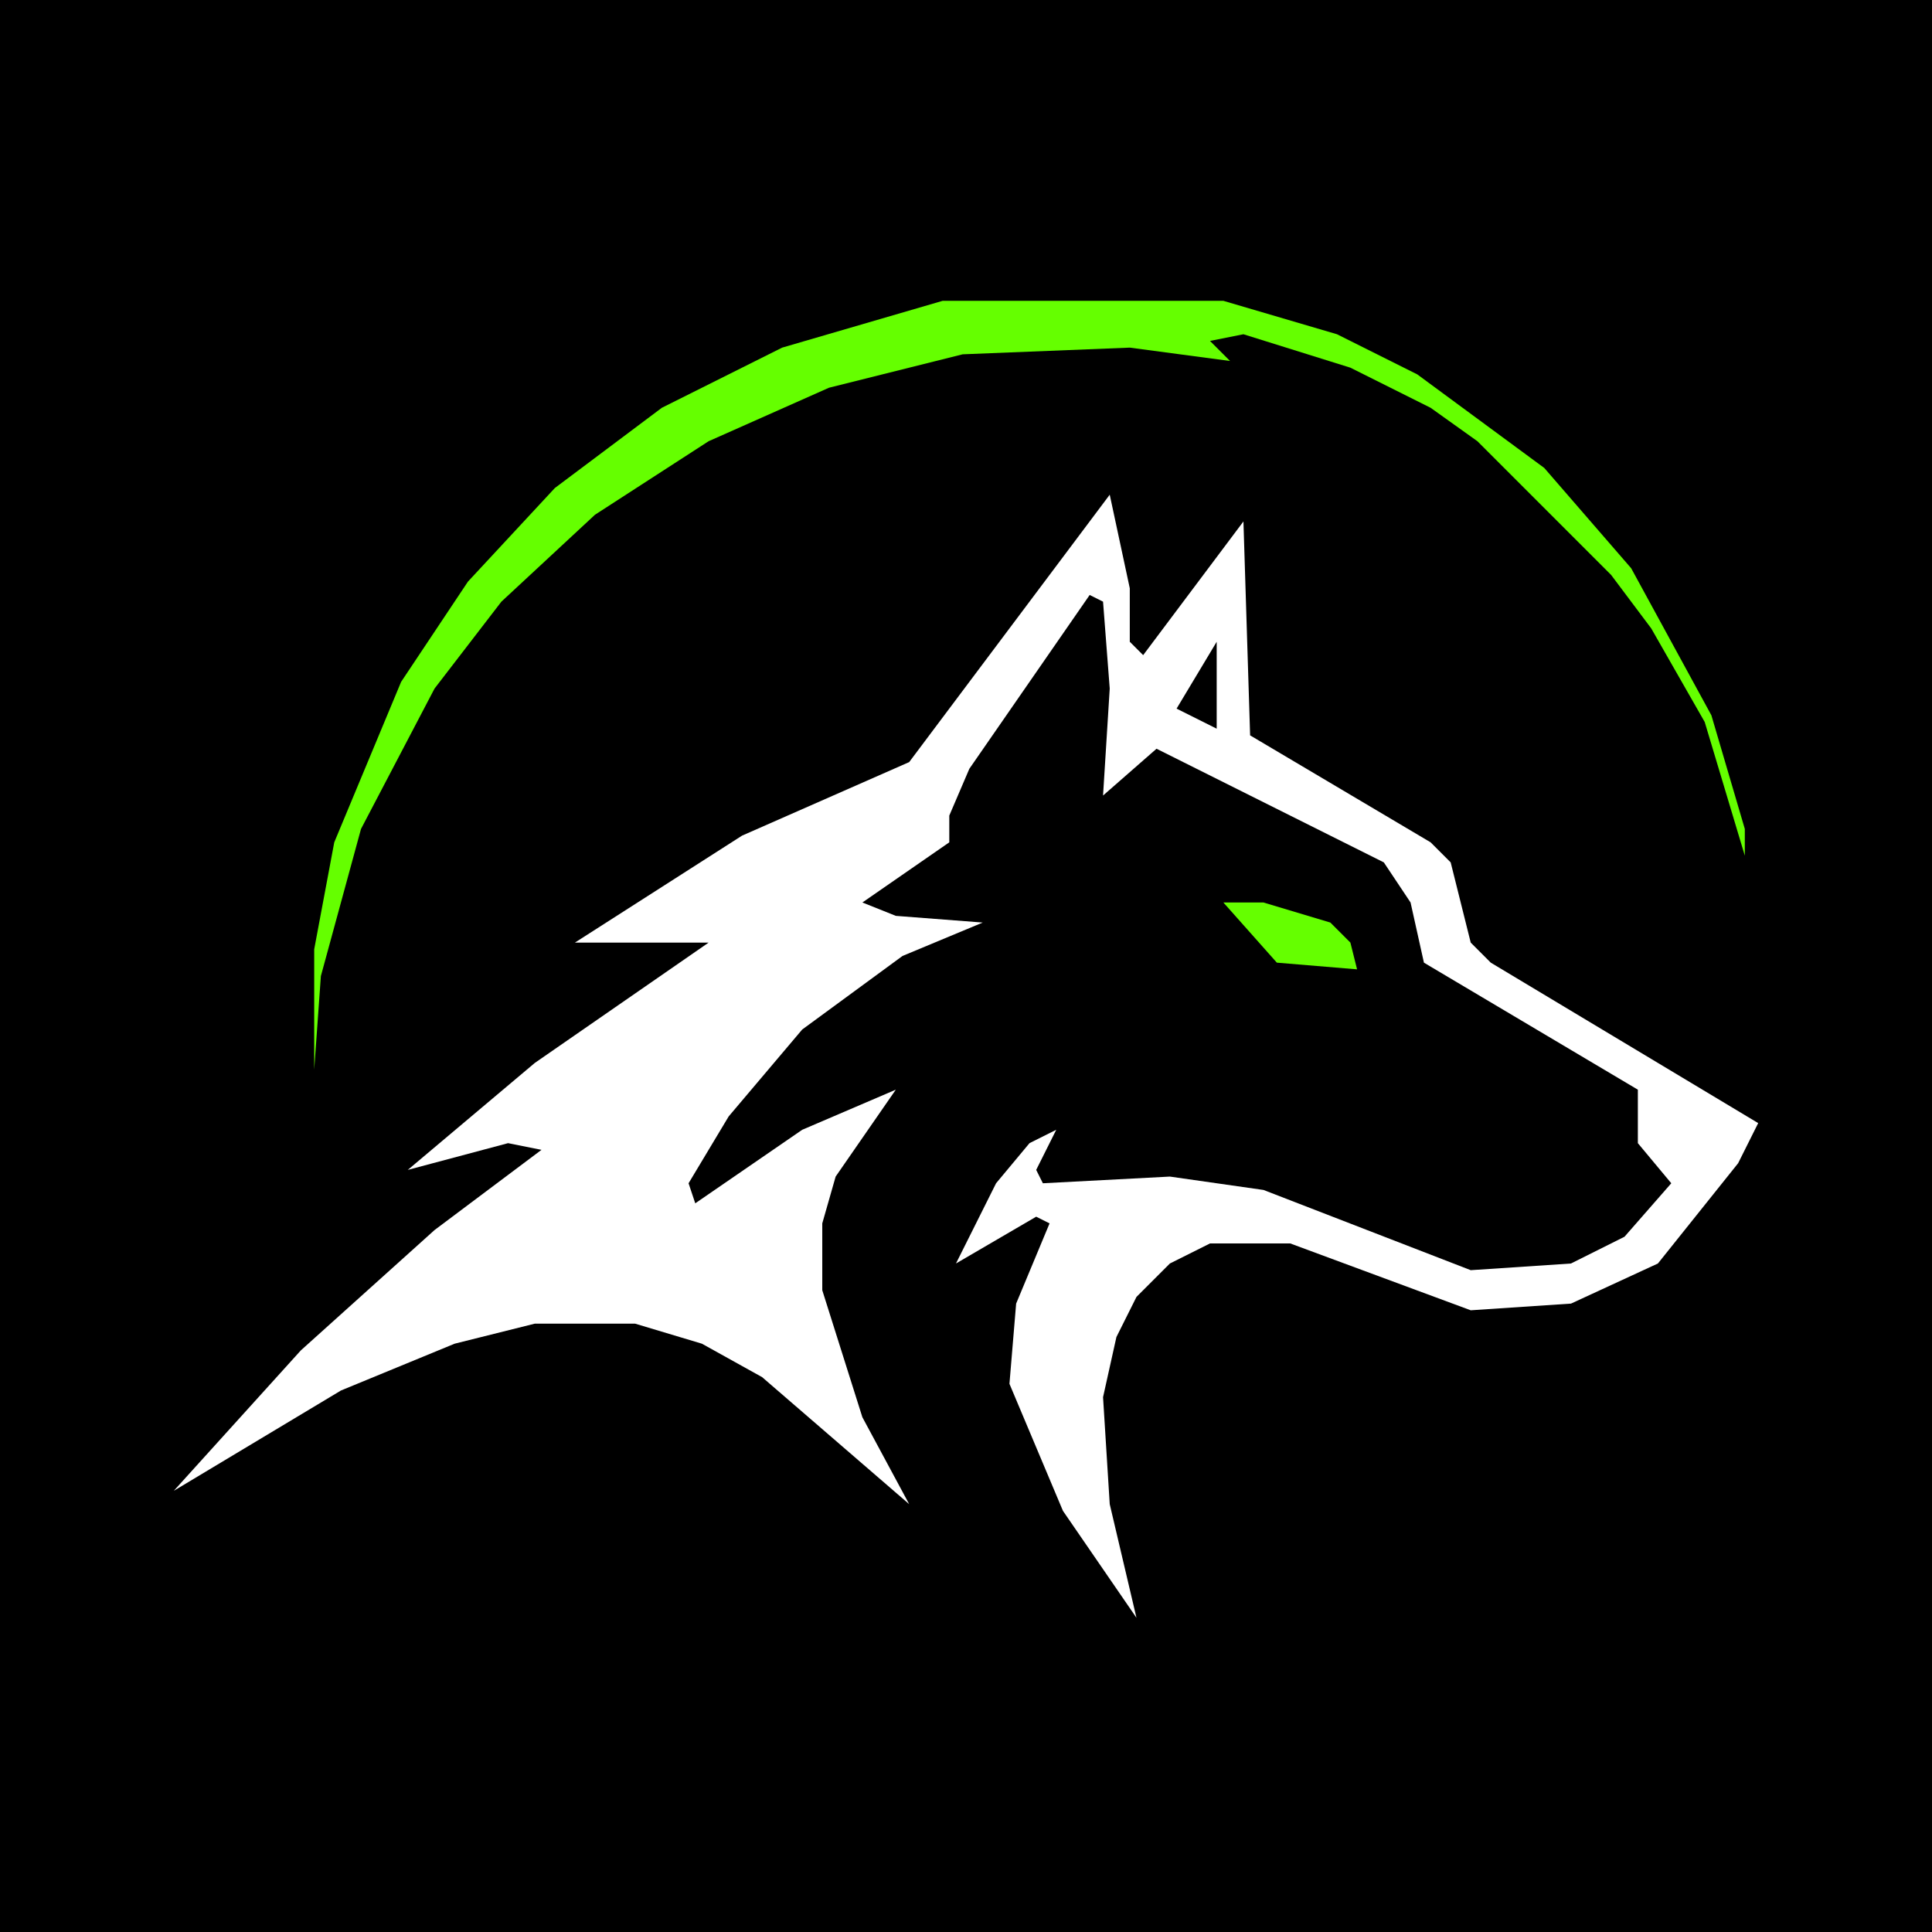
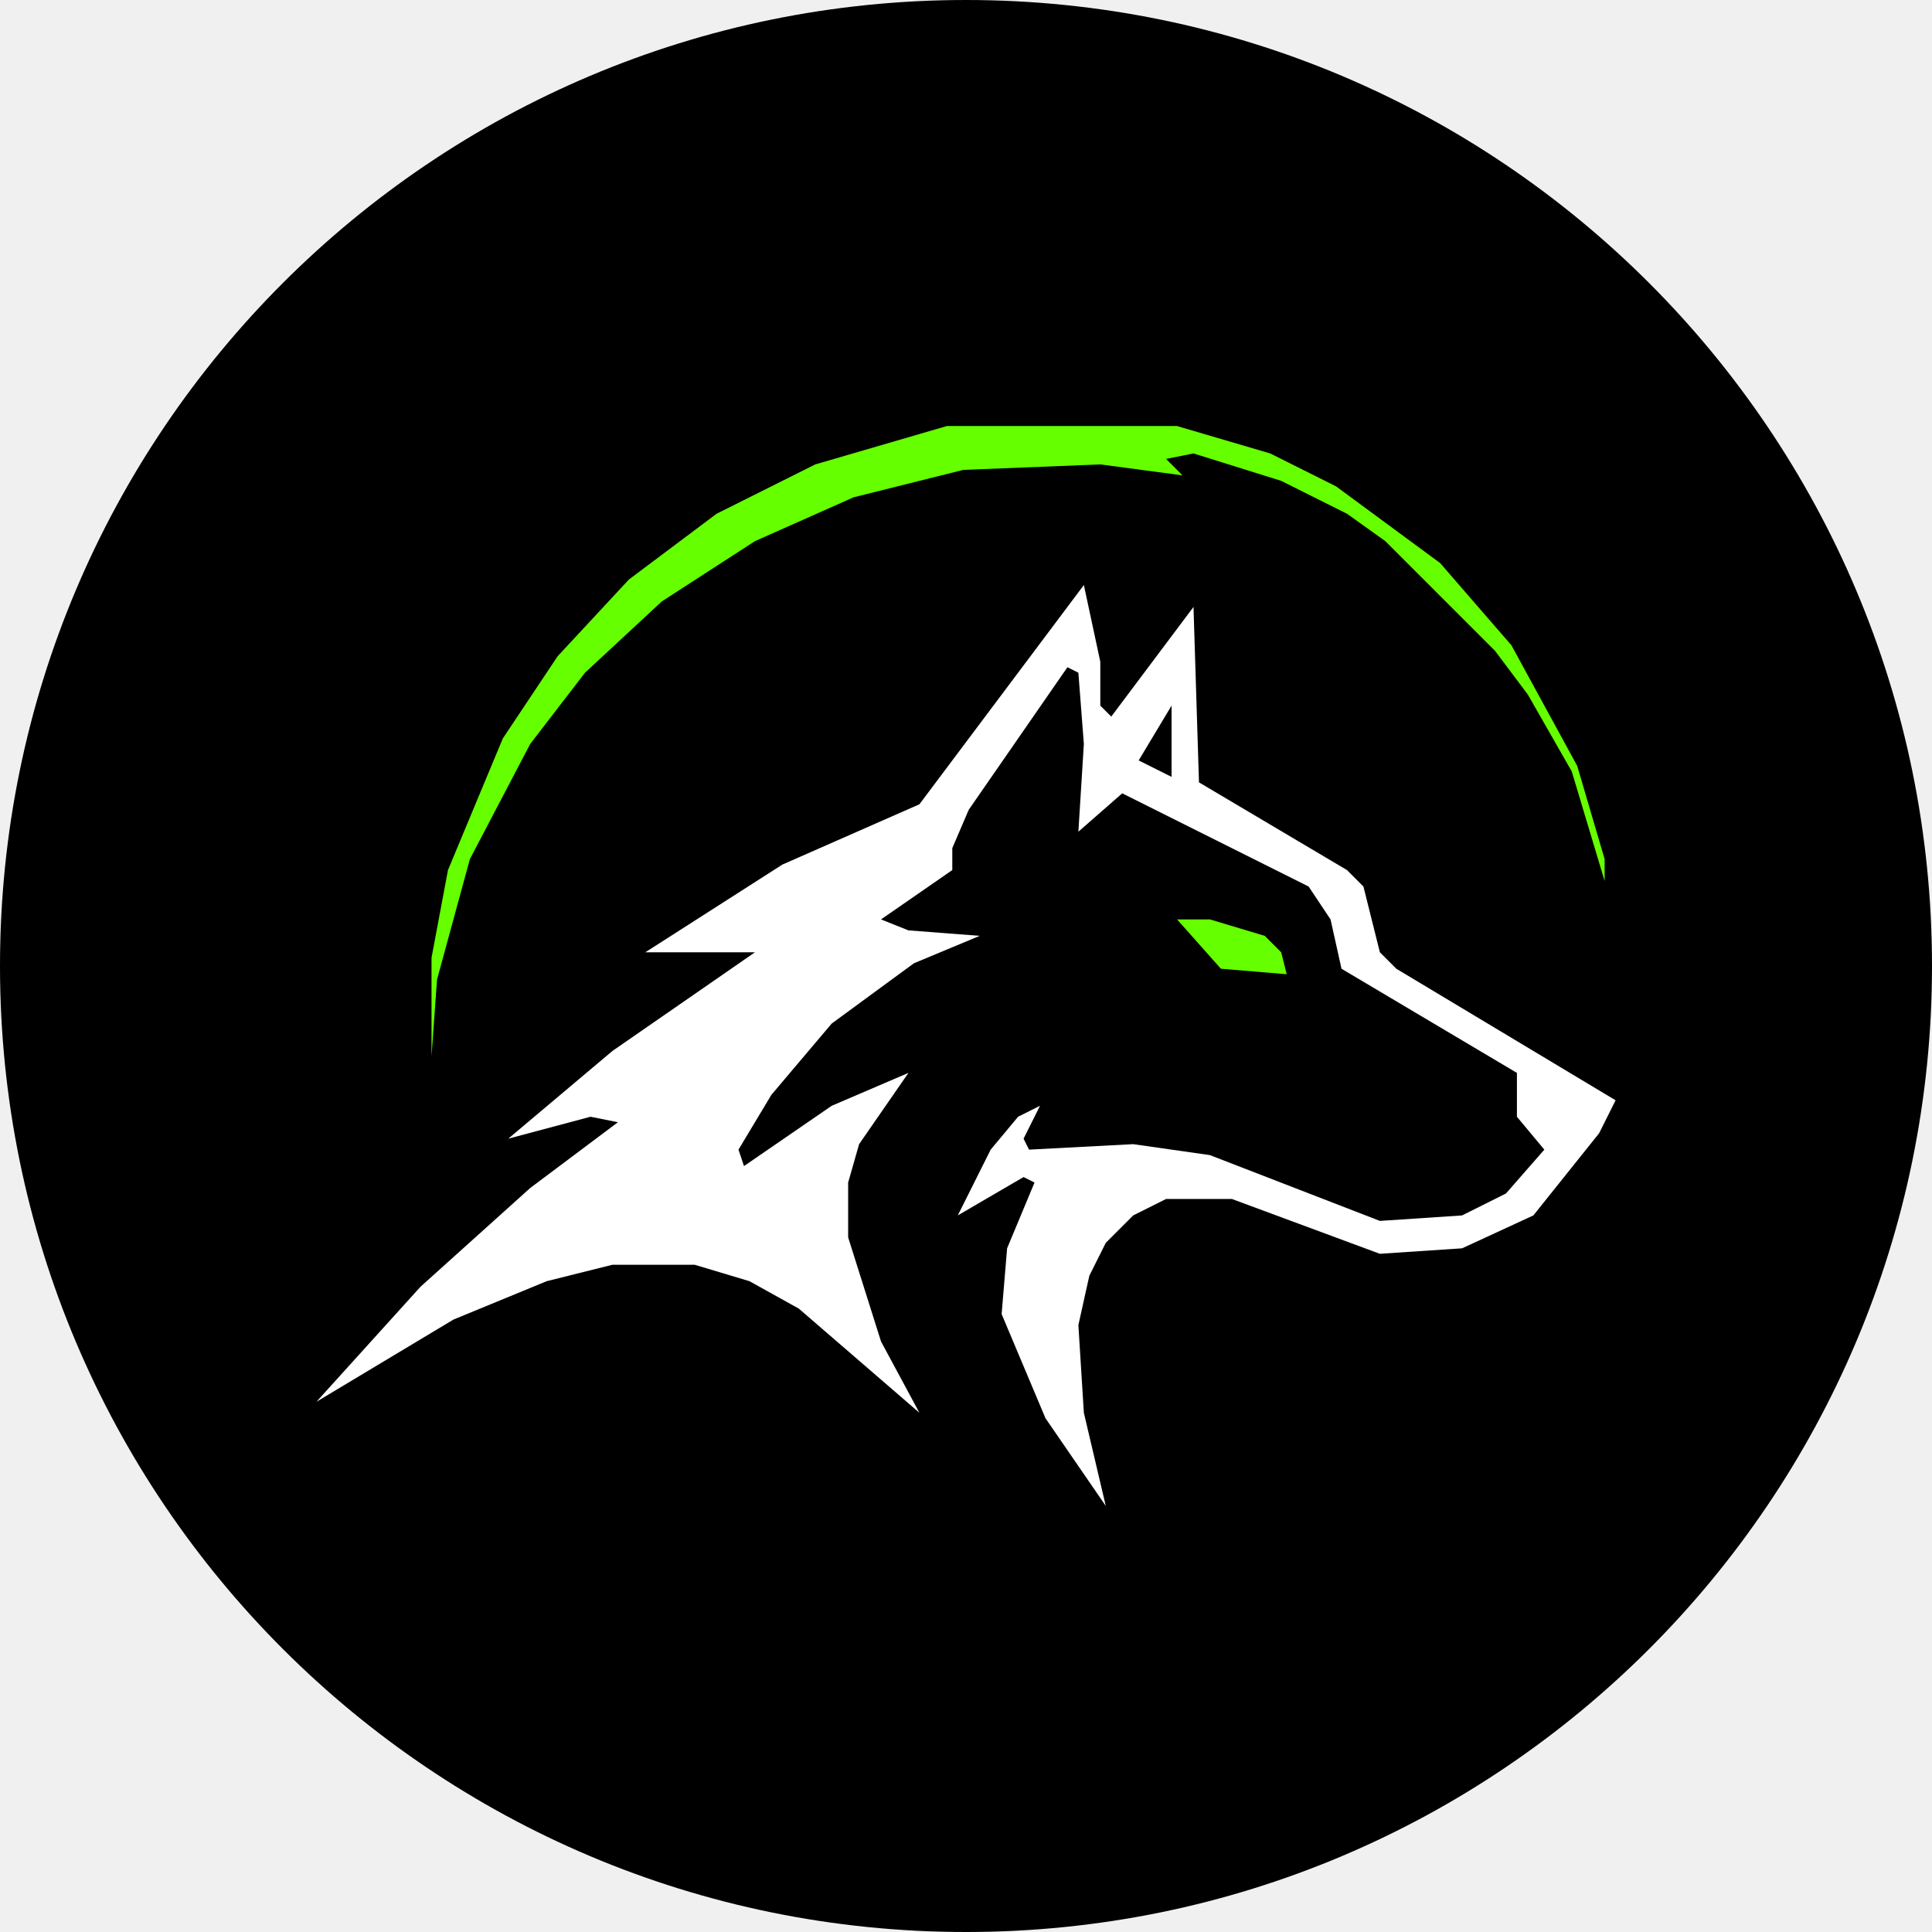
<svg xmlns="http://www.w3.org/2000/svg" viewBox="0 0 289 289" role="img" aria-labelledby="title desc">
-   <rect width="289" height="289" fill="#000" />
-   <path d="M 263,168 L 223,144 L 220,141 L 217,129 L 214,126 L 187,110 L 186,78 L 171,98 L 169,96 L 169,88 L 166,74 L 136,114 L 111,125 L 86,141 L 106,141 L 80,159 L 61,175 L 76,171 L 81,172 L 65,184 L 45,202 L 26,223 L 51,208 L 68,201 L 80,198 L 95,198 L 105,201 L 114,206 L 136,225 L 129,212 L 123,193 L 123,183 L 125,176 L 134,163 L 120,169 L 104,180 L 103,177 L 109,167 L 120,154 L 135,143 L 147,138 L 134,137 L 129,135 L 142,126 L 142,122 L 145,115 L 163,89 L 165,90 L 166,103 L 165,119 L 173,112 L 207,129 L 211,135 L 213,144 L 245,163 L 245,171 L 250,177 L 243,185 L 235,189 L 220,190 L 189,178 L 175,176 L 156,177 L 155,175 L 158,169 L 154,171 L 149,177 L 143,189 L 155,182 L 157,183 L 152,195 L 151,207 L 159,226 L 170,242 L 166,225 L 165,209 L 167,200 L 170,194 L 175,189 L 181,186 L 193,186 L 220,196 L 235,195 L 248,189 L 260,174 Z M 182,96 L 182,109 L 176,106 Z" fill="#fff" fill-rule="evenodd" />
-   <path d="M 183,135 L 191,144 L 203,145 L 202,141 L 199,138 L 189,135 Z M 261,124 L 256,107 L 244,85 L 231,70 L 212,56 L 200,50 L 183,45 L 141,45 L 117,52 L 99,61 L 83,73 L 70,87 L 60,102 L 50,126 L 47,142 L 47,160 L 48,146 L 54,124 L 65,103 L 75,90 L 89,77 L 106,66 L 124,58 L 144,53 L 169,52 L 184,54 L 181,51 L 186,50 L 202,55 L 214,61 L 221,66 L 241,86 L 247,94 L 255,108 L 261,128 Z" fill="#65ff00" fill-rule="evenodd" />
+   <defs>
+     <clipPath id="round">
+       <circle cx="144.5" cy="144.5" r="144.5" />
+     </clipPath>
+   </defs>
+   <circle cx="144.5" cy="144.5" r="144.5" fill="#000" />
+   <g clip-path="url(#round)" transform="translate(144.5 144.5) scale(0.82) translate(-144.5 -143.5)">
+     <path d="M 263,168 L 223,144 L 220,141 L 217,129 L 214,126 L 187,110 L 186,78 L 171,98 L 169,96 L 169,88 L 166,74 L 136,114 L 111,125 L 86,141 L 106,141 L 80,159 L 61,175 L 76,171 L 81,172 L 65,184 L 45,202 L 26,223 L 51,208 L 68,201 L 80,198 L 95,198 L 105,201 L 114,206 L 136,225 L 129,212 L 123,193 L 123,183 L 125,176 L 134,163 L 120,169 L 104,180 L 103,177 L 109,167 L 120,154 L 135,143 L 147,138 L 134,137 L 129,135 L 142,126 L 142,122 L 145,115 L 163,89 L 165,90 L 166,103 L 165,119 L 173,112 L 207,129 L 211,135 L 213,144 L 245,163 L 245,171 L 250,177 L 243,185 L 235,189 L 220,190 L 189,178 L 175,176 L 156,177 L 155,175 L 158,169 L 154,171 L 149,177 L 143,189 L 155,182 L 157,183 L 152,195 L 151,207 L 159,226 L 170,242 L 166,225 L 165,209 L 167,200 L 170,194 L 175,189 L 181,186 L 193,186 L 220,196 L 235,195 L 248,189 L 260,174 Z M 182,96 L 182,109 L 176,106 Z" fill="#fff" fill-rule="evenodd" />
+     <path d="M 183,135 L 191,144 L 203,145 L 202,141 L 199,138 L 189,135 Z M 261,124 L 256,107 L 244,85 L 231,70 L 212,56 L 200,50 L 183,45 L 141,45 L 117,52 L 99,61 L 83,73 L 70,87 L 60,102 L 50,126 L 47,142 L 47,160 L 48,146 L 54,124 L 65,103 L 75,90 L 89,77 L 106,66 L 124,58 L 144,53 L 169,52 L 184,54 L 181,51 L 186,50 L 202,55 L 214,61 L 221,66 L 241,86 L 247,94 L 255,108 L 261,128 Z" fill="#65ff00" fill-rule="evenodd" />
+   </g>
</svg>
